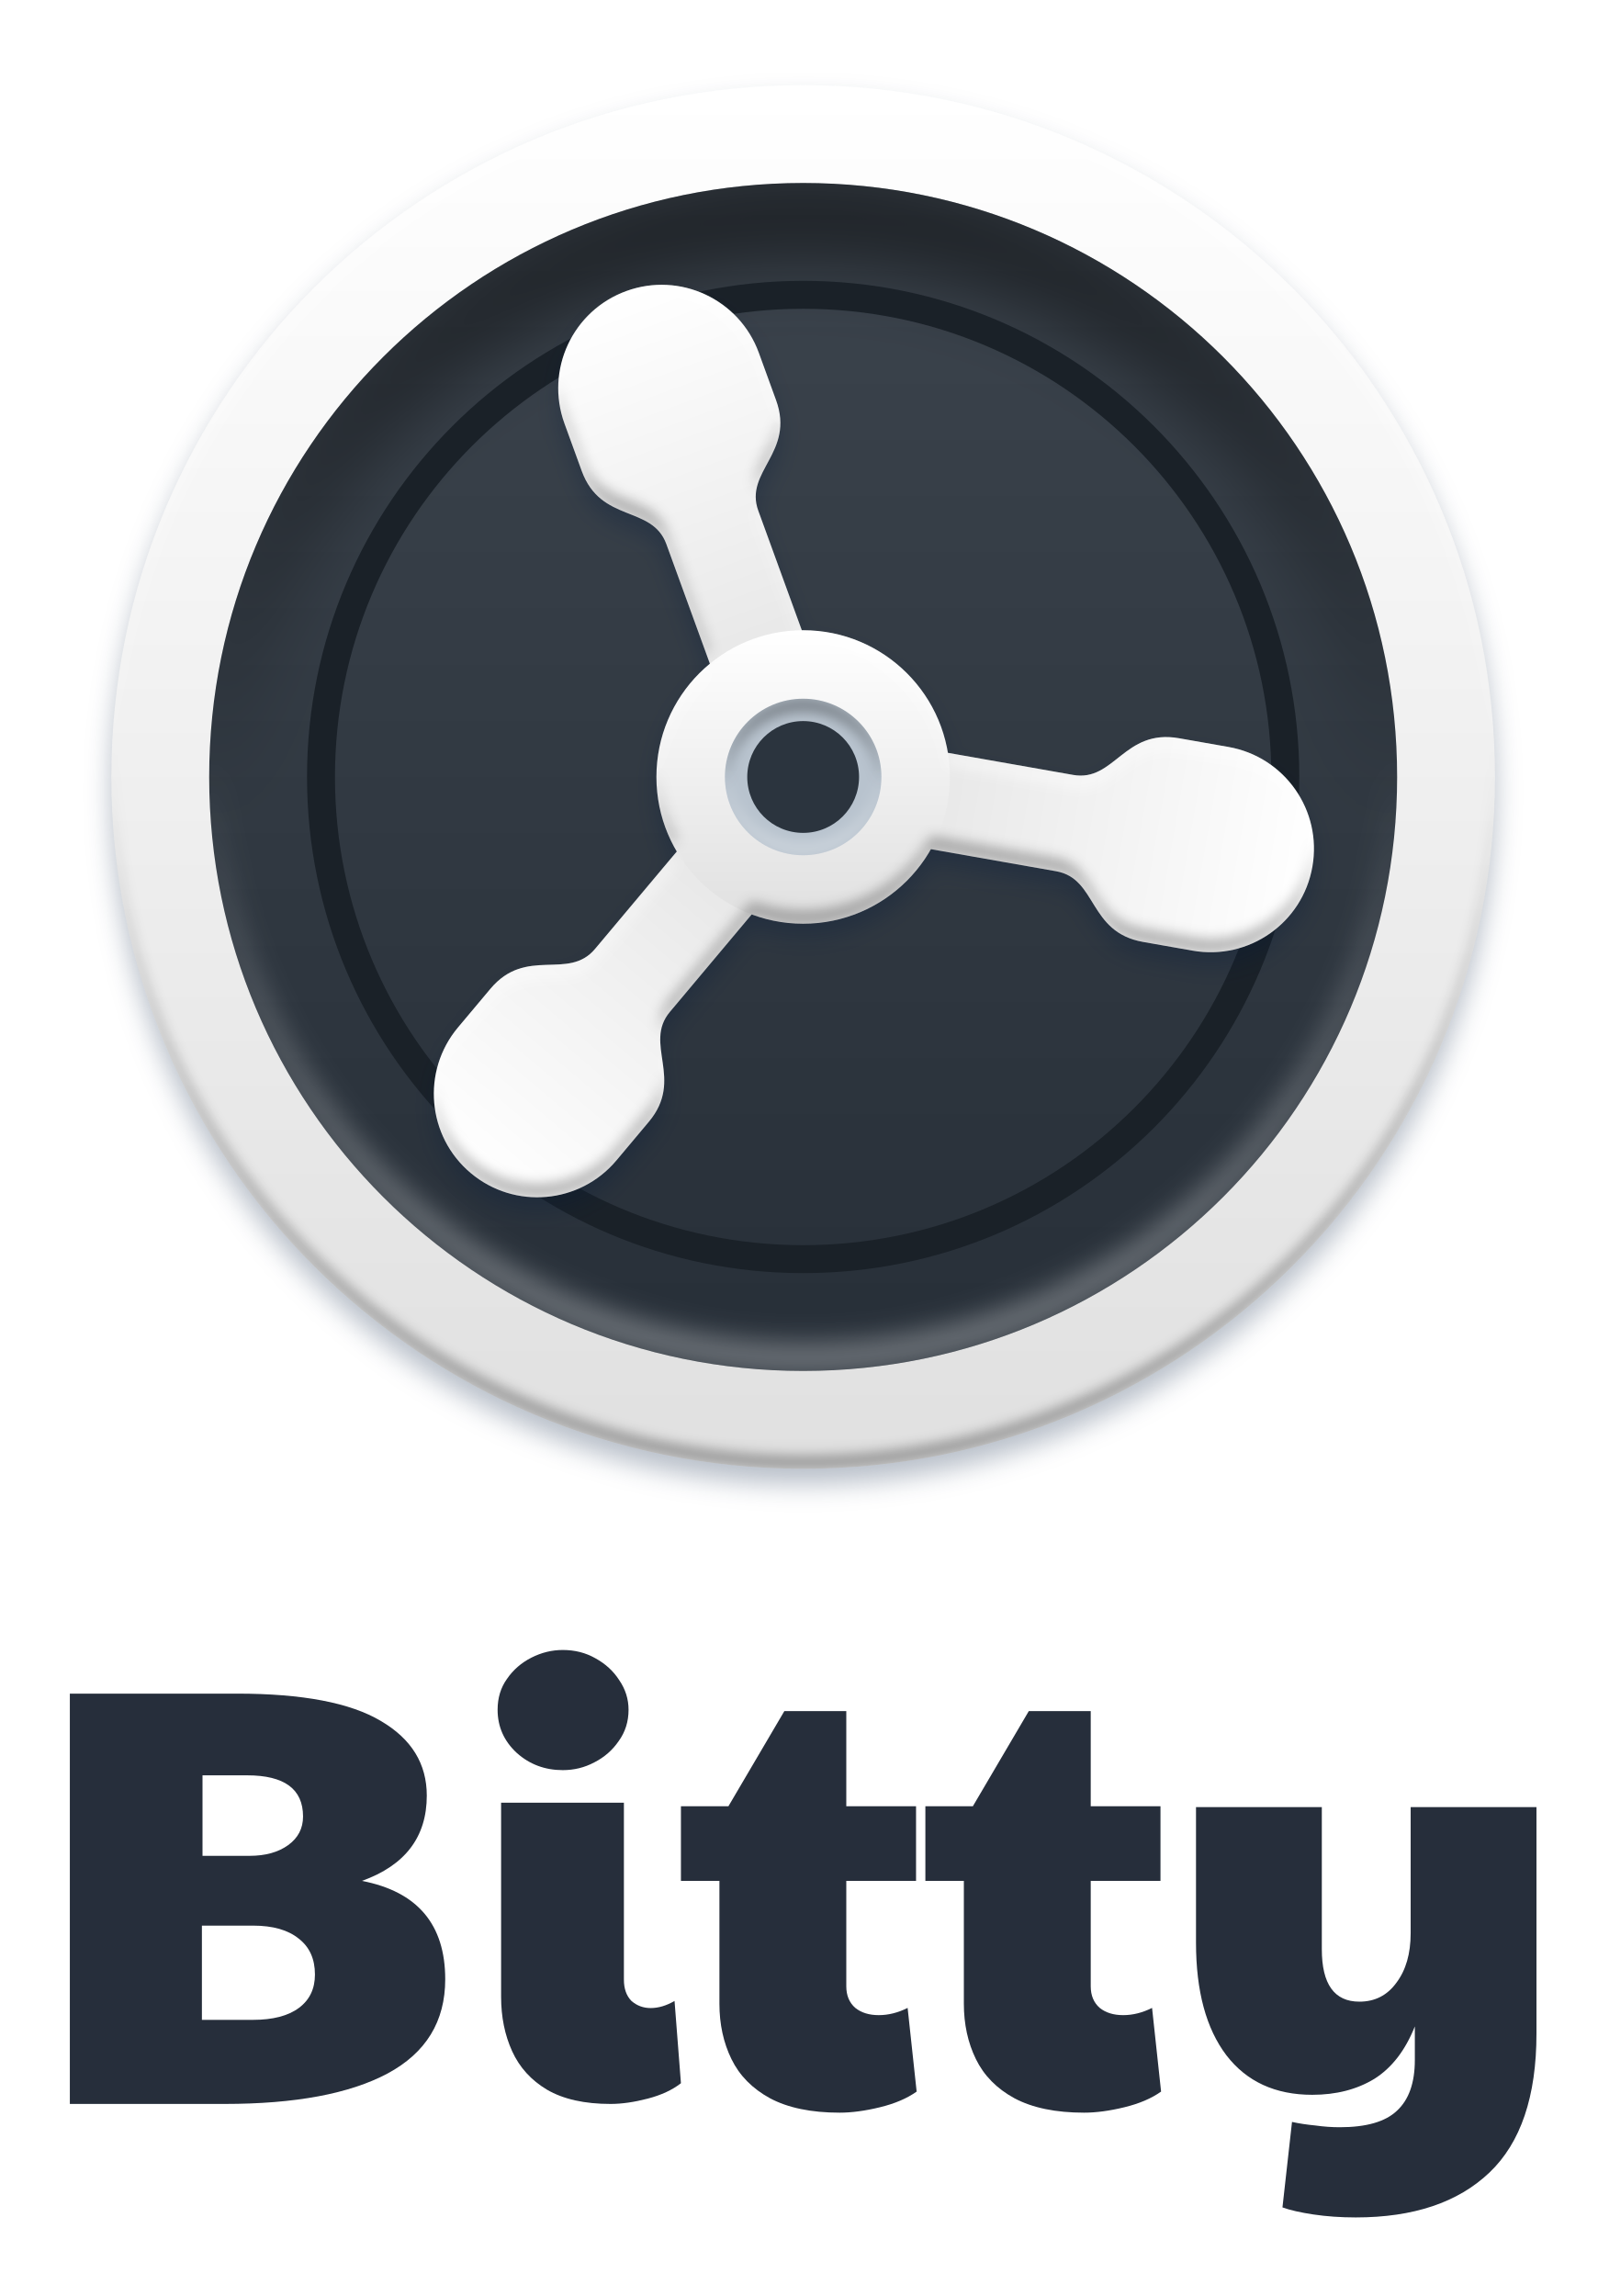
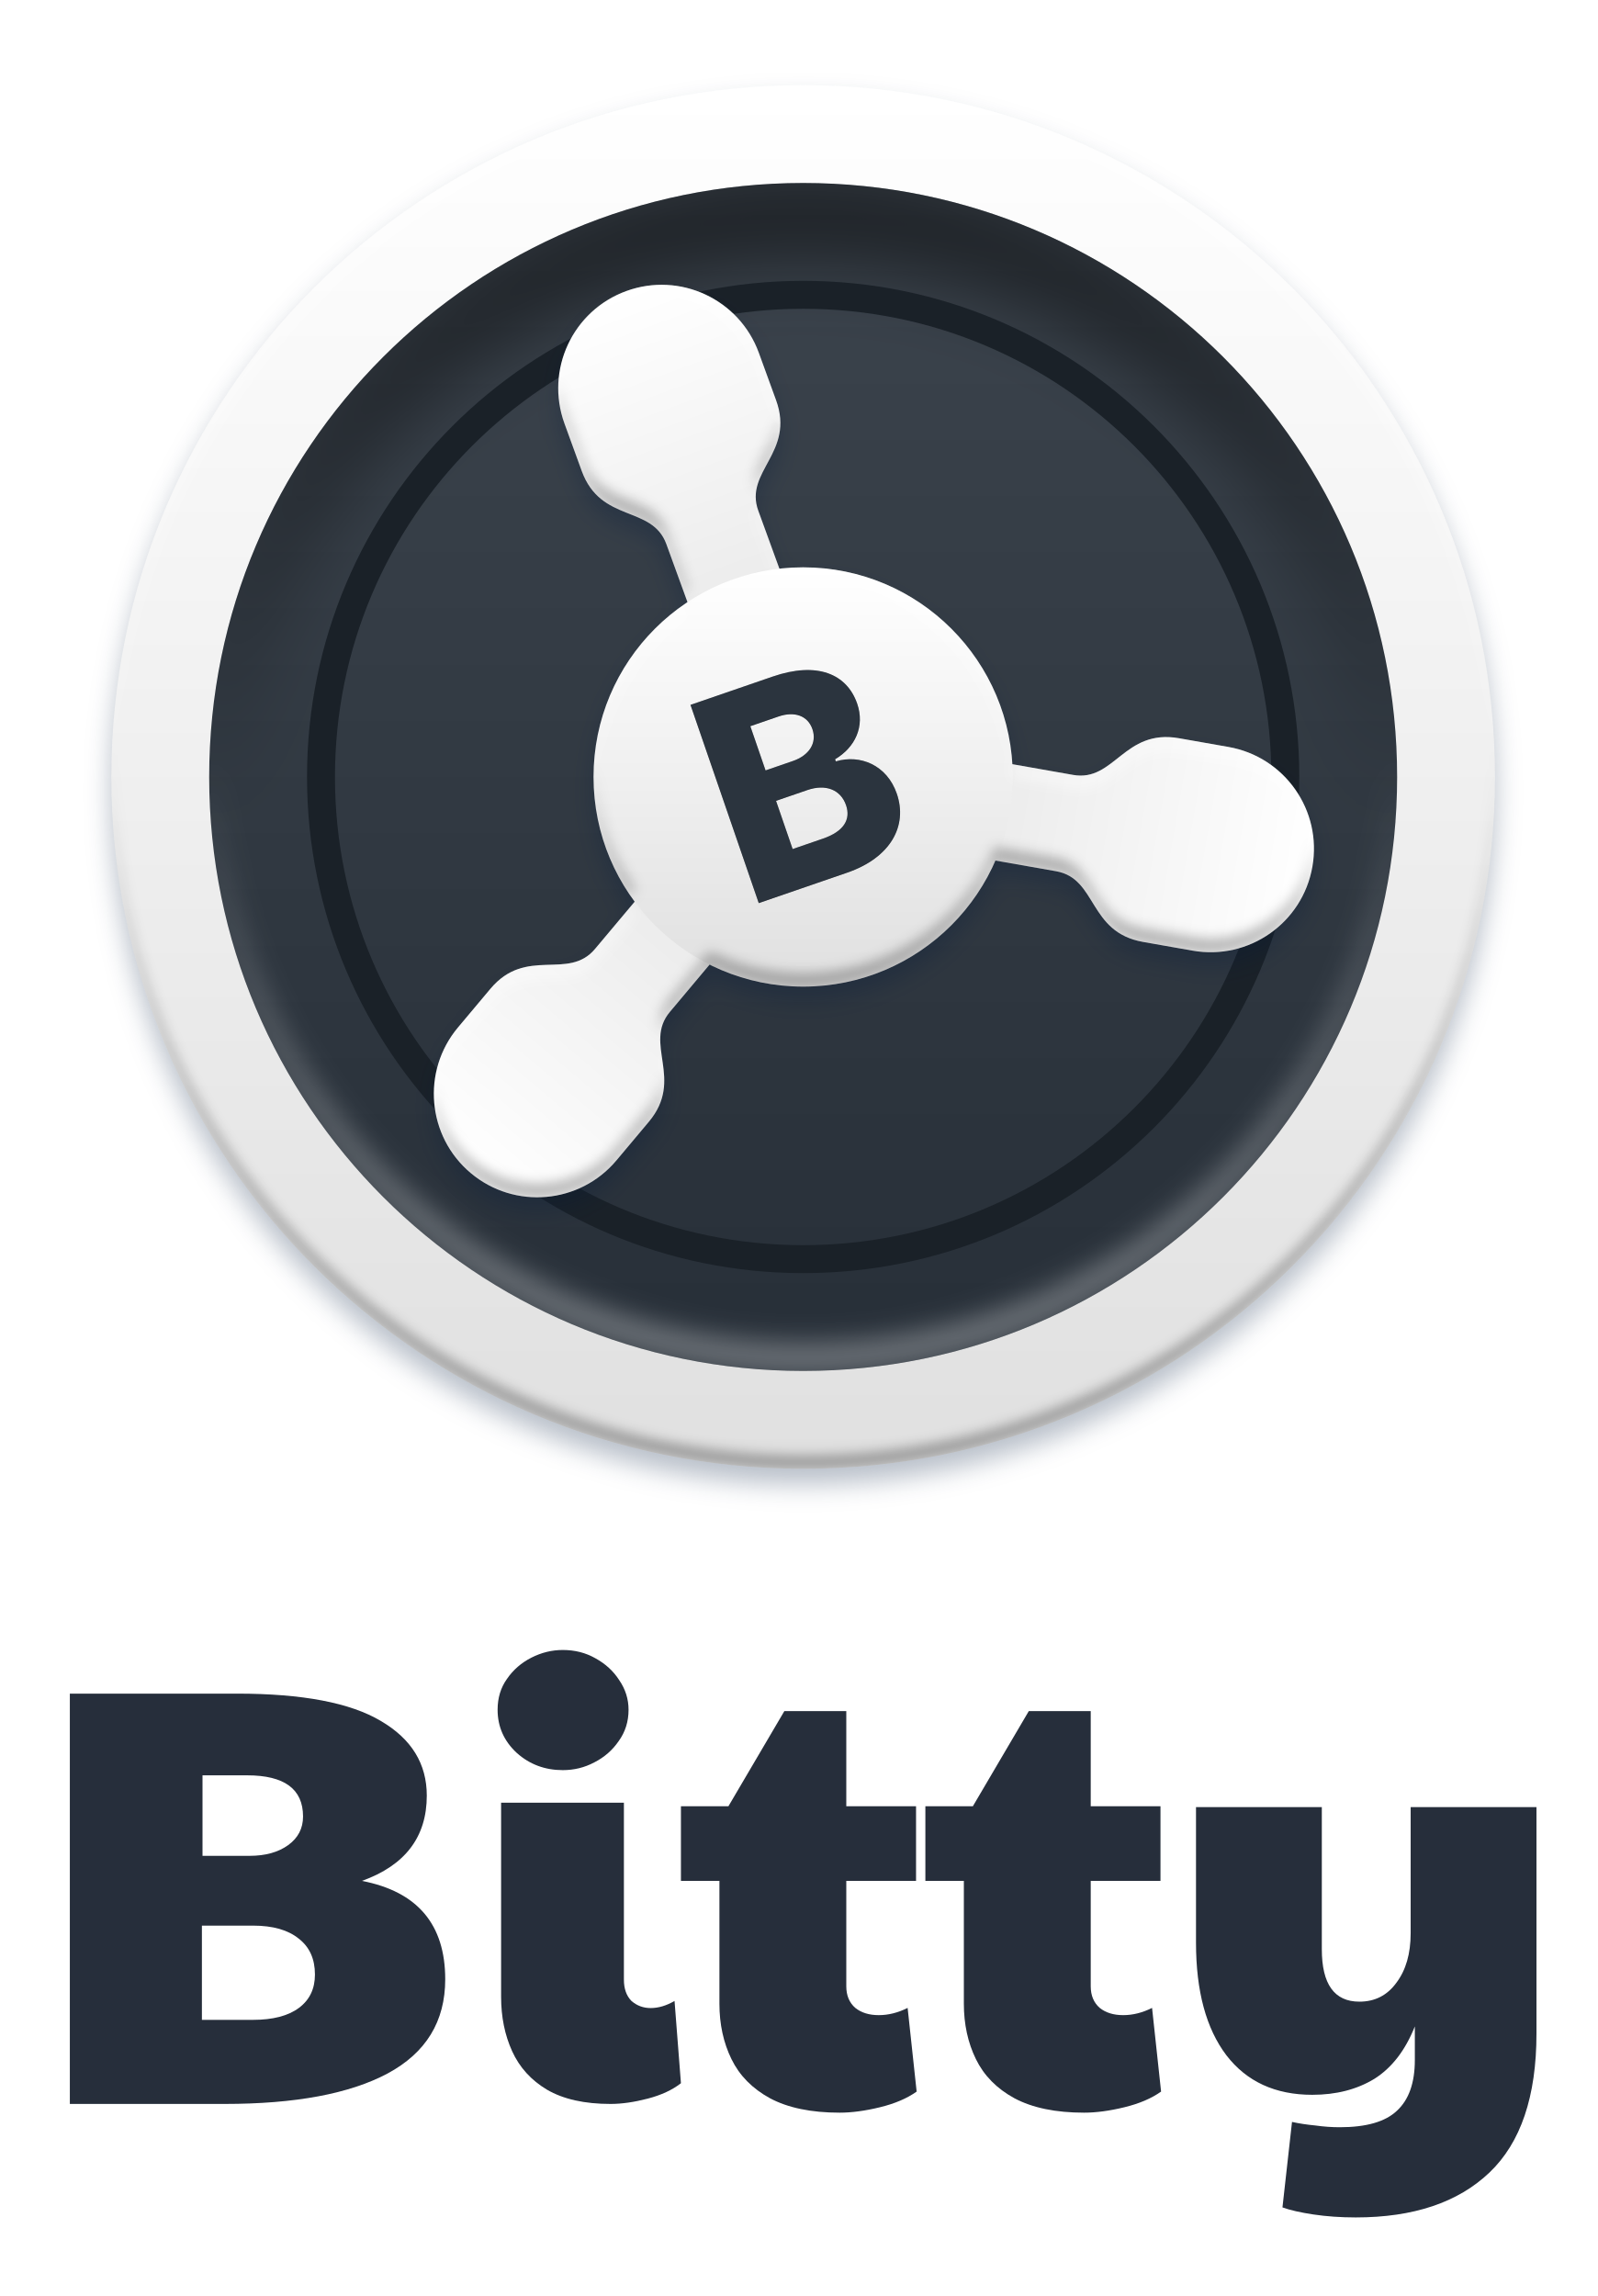
<svg xmlns="http://www.w3.org/2000/svg" width="183" height="263" viewBox="0 0 183 263" fill="none">
  <defs>
    <linearGradient id="bv-gbg" x1="0" y1="0" x2="0" y2="1">
      <stop offset="0" stop-color="#D9DEE3" />
      <stop offset="1" stop-color="#9AA4AE" />
    </linearGradient>
    <linearGradient id="bv-gf" x1="0" y1="0" x2="0" y2="1">
      <stop offset="0" stop-color="#FFFFFF" />
      <stop offset="1" stop-color="#E0E0E0" />
    </linearGradient>
    <linearGradient id="bv-gd" x1="0" y1="0" x2="0" y2="1">
      <stop offset="0" stop-color="#3C444D" />
      <stop offset="1" stop-color="#272F38" />
    </linearGradient>
    <linearGradient id="bv-gh" x1="0" y1="0" x2="0" y2="1">
      <stop offset="0" stop-color="#FFFFFF" />
      <stop offset="1" stop-color="#E0E0E0" />
    </linearGradient>
    <filter id="bv-bv" x="-15%" y="-15%" width="130%" height="135%" color-interpolation-filters="sRGB">
      <feOffset in="SourceAlpha" dy="0.9" result="dn" />
      <feComposite in="SourceAlpha" in2="dn" operator="out" result="tb" />
      <feGaussianBlur in="tb" stdDeviation="0.45" result="tb1" />
      <feComposite in="tb1" in2="SourceAlpha" operator="in" result="tb2" />
      <feFlood flood-color="#fff" flood-opacity="0.55" />
      <feComposite in2="tb2" operator="in" result="T" />
      <feOffset in="SourceAlpha" dy="-0.9" result="up" />
      <feComposite in="SourceAlpha" in2="up" operator="out" result="bb" />
      <feGaussianBlur in="bb" stdDeviation="0.45" result="bb1" />
      <feComposite in="bb1" in2="SourceAlpha" operator="in" result="bb2" />
      <feFlood flood-color="#000" flood-opacity="0.35" />
      <feComposite in2="bb2" operator="in" result="B" />
      <feOffset in="SourceAlpha" dy="1.10" result="o3" />
      <feGaussianBlur in="o3" stdDeviation="0.90" result="o4" />
      <feFlood flood-color="#001A3D" flood-opacity="0.28" />
      <feComposite in2="o4" operator="in" result="drop" />
      <feMerge>
        <feMergeNode in="drop" />
        <feMergeNode in="SourceGraphic" />
        <feMergeNode in="T" />
        <feMergeNode in="B" />
      </feMerge>
    </filter>
    <filter id="bv-rc" x="-15%" y="-15%" width="130%" height="135%" color-interpolation-filters="sRGB">
      <feOffset in="SourceAlpha" dy="0.9" result="dn" />
      <feComposite in="SourceAlpha" in2="dn" operator="out" result="tb" />
      <feGaussianBlur in="tb" stdDeviation="0.45" result="tb1" />
      <feComposite in="tb1" in2="SourceAlpha" operator="in" result="tb2" />
      <feFlood flood-color="#000" flood-opacity="0.35" />
      <feComposite in2="tb2" operator="in" result="T" />
      <feOffset in="SourceAlpha" dy="-0.9" result="up" />
      <feComposite in="SourceAlpha" in2="up" operator="out" result="bb" />
      <feGaussianBlur in="bb" stdDeviation="0.45" result="bb1" />
      <feComposite in="bb1" in2="SourceAlpha" operator="in" result="bb2" />
      <feFlood flood-color="#fff" flood-opacity="0.28" />
      <feComposite in2="bb2" operator="in" result="B" />
      <feMerge>
        <feMergeNode in="SourceGraphic" />
        <feMergeNode in="T" />
        <feMergeNode in="B" />
      </feMerge>
    </filter>
    <filter id="bv-bh" x="-15%" y="-15%" width="130%" height="135%" color-interpolation-filters="sRGB">
      <feOffset in="SourceAlpha" dy="0.9" result="dn" />
      <feComposite in="SourceAlpha" in2="dn" operator="out" result="tb" />
      <feGaussianBlur in="tb" stdDeviation="0.45" result="tb1" />
      <feComposite in="tb1" in2="SourceAlpha" operator="in" result="tb2" />
      <feFlood flood-color="#fff" flood-opacity="0.50" />
      <feComposite in2="tb2" operator="in" result="T" />
      <feOffset in="SourceAlpha" dy="-0.9" result="up" />
      <feComposite in="SourceAlpha" in2="up" operator="out" result="bb" />
      <feGaussianBlur in="bb" stdDeviation="0.45" result="bb1" />
      <feComposite in="bb1" in2="SourceAlpha" operator="in" result="bb2" />
      <feFlood flood-color="#000" flood-opacity="0.32" />
      <feComposite in2="bb2" operator="in" result="B" />
      <feOffset in="SourceAlpha" dy="0.99" result="o3" />
      <feGaussianBlur in="o3" stdDeviation="0.81" result="o4" />
      <feFlood flood-color="#001A3D" flood-opacity="0.25" />
      <feComposite in2="o4" operator="in" result="drop" />
      <feMerge>
        <feMergeNode in="drop" />
        <feMergeNode in="SourceGraphic" />
        <feMergeNode in="T" />
        <feMergeNode in="B" />
      </feMerge>
    </filter>
    <filter id="bv-in2" x="-10%" y="-10%" width="120%" height="120%" color-interpolation-filters="sRGB">
      <feOffset in="SourceAlpha" dy="4.5" result="d" />
      <feComposite in="SourceAlpha" in2="d" operator="out" result="t" />
      <feGaussianBlur in="t" stdDeviation="3.0" result="t1" />
      <feComposite in="t1" in2="SourceAlpha" operator="in" result="t2" />
      <feFlood flood-color="#000000" flood-opacity="0.75" />
      <feComposite in2="t2" operator="in" result="T" />
      <feOffset in="SourceAlpha" dy="-1.8" result="u" />
      <feComposite in="SourceAlpha" in2="u" operator="out" result="b" />
      <feGaussianBlur in="b" stdDeviation="1.0" result="b1" />
      <feComposite in="b1" in2="SourceAlpha" operator="in" result="b2" />
      <feFlood flood-color="#FFFFFF" flood-opacity="0.4" />
      <feComposite in2="b2" operator="in" result="B" />
      <feMerge>
        <feMergeNode in="SourceGraphic" />
        <feMergeNode in="T" />
        <feMergeNode in="B" />
      </feMerge>
    </filter>
+     <filter id="bv-eng" x="-20%" y="-20%" width="140%" height="140%" color-interpolation-filters="sRGB">
+       <feOffset in="SourceAlpha" dy="0.9" result="d" />
+       <feComposite in="SourceAlpha" in2="d" operator="out" result="t" />
+       <feGaussianBlur in="t" stdDeviation="0.5" result="t1" />
+       <feComposite in="t1" in2="SourceAlpha" operator="in" result="t2" />
+       <feFlood flood-color="#000" flood-opacity="0.7" />
+       <feComposite in2="t2" operator="in" result="T" />
+       <feMerge>
+         <feMergeNode in="SourceGraphic" />
+         <feMergeNode in="T" />
+       </feMerge>
+     </filter>
  </defs>
  <path d="M155.305 254C153.574 254 151.958 253.887 150.455 253.662C148.953 253.437 147.769 253.167 146.904 252.852L147.997 243.06C148.816 243.24 149.704 243.375 150.66 243.466C151.616 243.601 152.55 243.668 153.461 243.668C156.511 243.668 158.697 243.038 160.018 241.777C161.384 240.517 162.067 238.581 162.067 235.97V232.121C160.974 234.867 159.426 236.87 157.422 238.131C155.419 239.346 153.051 239.954 150.319 239.954C146.084 239.954 142.806 238.446 140.483 235.43C138.161 232.368 137 228.069 137 222.532V207H151.412V223.274C151.412 227.281 152.846 229.284 155.715 229.284C157.49 229.284 158.902 228.564 159.949 227.124C161.042 225.683 161.588 223.792 161.588 221.451V207H176V232.931C176 240.134 174.201 245.446 170.604 248.868C167.007 252.289 161.907 254 155.305 254Z" fill="#262E3B" />
  <path d="M124.184 242C120.923 242 118.26 241.448 116.194 240.345C114.173 239.241 112.704 237.747 111.786 235.862C110.867 233.977 110.408 231.862 110.408 229.517V215.448H106V206.897H111.441L117.847 196H124.941V206.897H132.931V215.448H124.941V227.517C124.941 228.575 125.286 229.402 125.974 230C126.663 230.552 127.559 230.828 128.661 230.828C129.763 230.828 130.865 230.552 131.967 230L133 239.586C131.898 240.368 130.497 240.966 128.798 241.379C127.099 241.793 125.561 242 124.184 242Z" fill="#262E3B" />
  <path d="M96.184 242C92.924 242 90.26 241.448 88.194 240.345C86.174 239.241 84.704 237.747 83.786 235.862C82.867 233.977 82.408 231.862 82.408 229.517V215.448H78V206.897H83.441L89.847 196H96.941V206.897H104.931V215.448H96.941V227.517C96.941 228.575 97.286 229.402 97.975 230C98.663 230.552 99.559 230.828 100.661 230.828C101.763 230.828 102.865 230.552 103.967 230L105 239.586C103.898 240.368 102.497 240.966 100.798 241.379C99.1 241.793 97.561 242 96.184 242Z" fill="#262E3B" />
  <path d="M69.933 241C66.956 241 64.533 240.458 62.667 239.373C60.844 238.288 59.511 236.819 58.667 234.966C57.822 233.113 57.4 231.034 57.4 228.729V206.492H71.467V226.763C71.467 227.802 71.756 228.616 72.333 229.203C72.956 229.746 73.689 230.017 74.533 230.017C75.422 230.017 76.333 229.746 77.267 229.203L78 238.627C77.022 239.395 75.756 239.983 74.2 240.39C72.644 240.797 71.222 241 69.933 241ZM64.467 202.763C62.422 202.763 60.667 202.107 59.2 200.797C57.733 199.441 57 197.791 57 195.847C57 194.492 57.356 193.316 58.067 192.322C58.778 191.282 59.711 190.469 60.867 189.881C62.022 189.294 63.222 189 64.467 189C65.844 189 67.089 189.316 68.2 189.949C69.356 190.582 70.267 191.418 70.933 192.458C71.644 193.497 72 194.627 72 195.847C72 197.203 71.622 198.401 70.867 199.441C70.156 200.48 69.222 201.294 68.067 201.881C66.956 202.469 65.756 202.763 64.467 202.763Z" fill="#262E3B" />
  <path d="M25.718 241H8V194H27.149C34.645 194 40.142 195.047 43.64 197.142C47.138 199.192 48.888 202.038 48.888 205.682C48.888 210.418 46.411 213.674 41.46 215.451C47.82 216.68 51 220.437 51 226.722C51 231.55 48.797 235.148 44.39 237.516C40.029 239.839 33.804 241 25.718 241ZM23.197 212.581H28.58C30.397 212.581 31.874 212.172 33.01 211.352C34.145 210.532 34.713 209.439 34.713 208.073C34.713 204.93 32.578 203.359 28.307 203.359H23.197V212.581ZM28.989 231.368C31.26 231.368 33.01 230.912 34.236 230.001C35.463 229.091 36.076 227.815 36.076 226.176C36.076 224.4 35.463 223.033 34.236 222.077C33.01 221.075 31.26 220.574 28.989 220.574H23.128V231.368H28.989Z" fill="#262E3B" />
  <g transform="translate(92 89) scale(1.6009) translate(-64 -64)">
    <g filter="url(#bv-bv)">
      <circle cx="64" cy="64" r="49.5" fill="url(#bv-gf)" />
    </g>
    <g filter="url(#bv-in2)">
      <circle cx="64" cy="64" r="42.5" fill="url(#bv-gd)" />
    </g>
    <circle cx="64" cy="64" r="34.5" fill="none" stroke="#1A2128" stroke-width="2" />
    <g filter="url(#bv-bh)" fill="url(#bv-gh)">
      <path transform="rotate(-20 64 64)" d="M60.5 64 L60.5 45 C60.5 42 56.6 42 56.6 38 L56.6 34.4 A7.4 7.4 0 0 1 71.4 34.4 L71.4 38 C71.4 42 67.5 42 67.5 45 L67.5 64 Z" />
      <path transform="rotate(100 64 64)" d="M60.5 64 L60.5 45 C60.5 42 56.6 42 56.6 38 L56.6 34.4 A7.4 7.4 0 0 1 71.4 34.4 L71.4 38 C71.4 42 67.5 42 67.5 45 L67.5 64 Z" />
      <path transform="rotate(220 64 64)" d="M60.5 64 L60.5 45 C60.5 42 56.6 42 56.6 38 L56.6 34.4 A7.4 7.4 0 0 1 71.4 34.4 L71.4 38 C71.4 42 67.5 42 67.5 45 L67.5 64 Z" />
-       <circle cx="64" cy="64" r="10.5" />
+       <circle cx="64" cy="64" r="15" />
    </g>
-     <g filter="url(#bv-rc)">
-       <circle cx="64" cy="64" r="5.6" fill="#B8C3CE" />
+     <g transform="rotate(-19 64 64)">
+       <path d="M116 0H780C1110 0 1297 176 1297 416C1297 632 1141 767 962 774V790C1124 823 1239 941 1239 1112C1239 1337 1067 1490 734 1490H116ZM469 285V647H704C843 647 929 572 929 456C929 350 855 285 697 285ZM469 876V1208H680C802 1208 879 1145 879 1045C879 938 793 876 674 876Z" transform="translate(56.888 71.500) scale(0.01007 -0.01007)" fill="#2B343E" filter="url(#bv-eng)" />
    </g>
-     <circle cx="64" cy="64" r="4" fill="#2B343E" />
  </g>
</svg>
